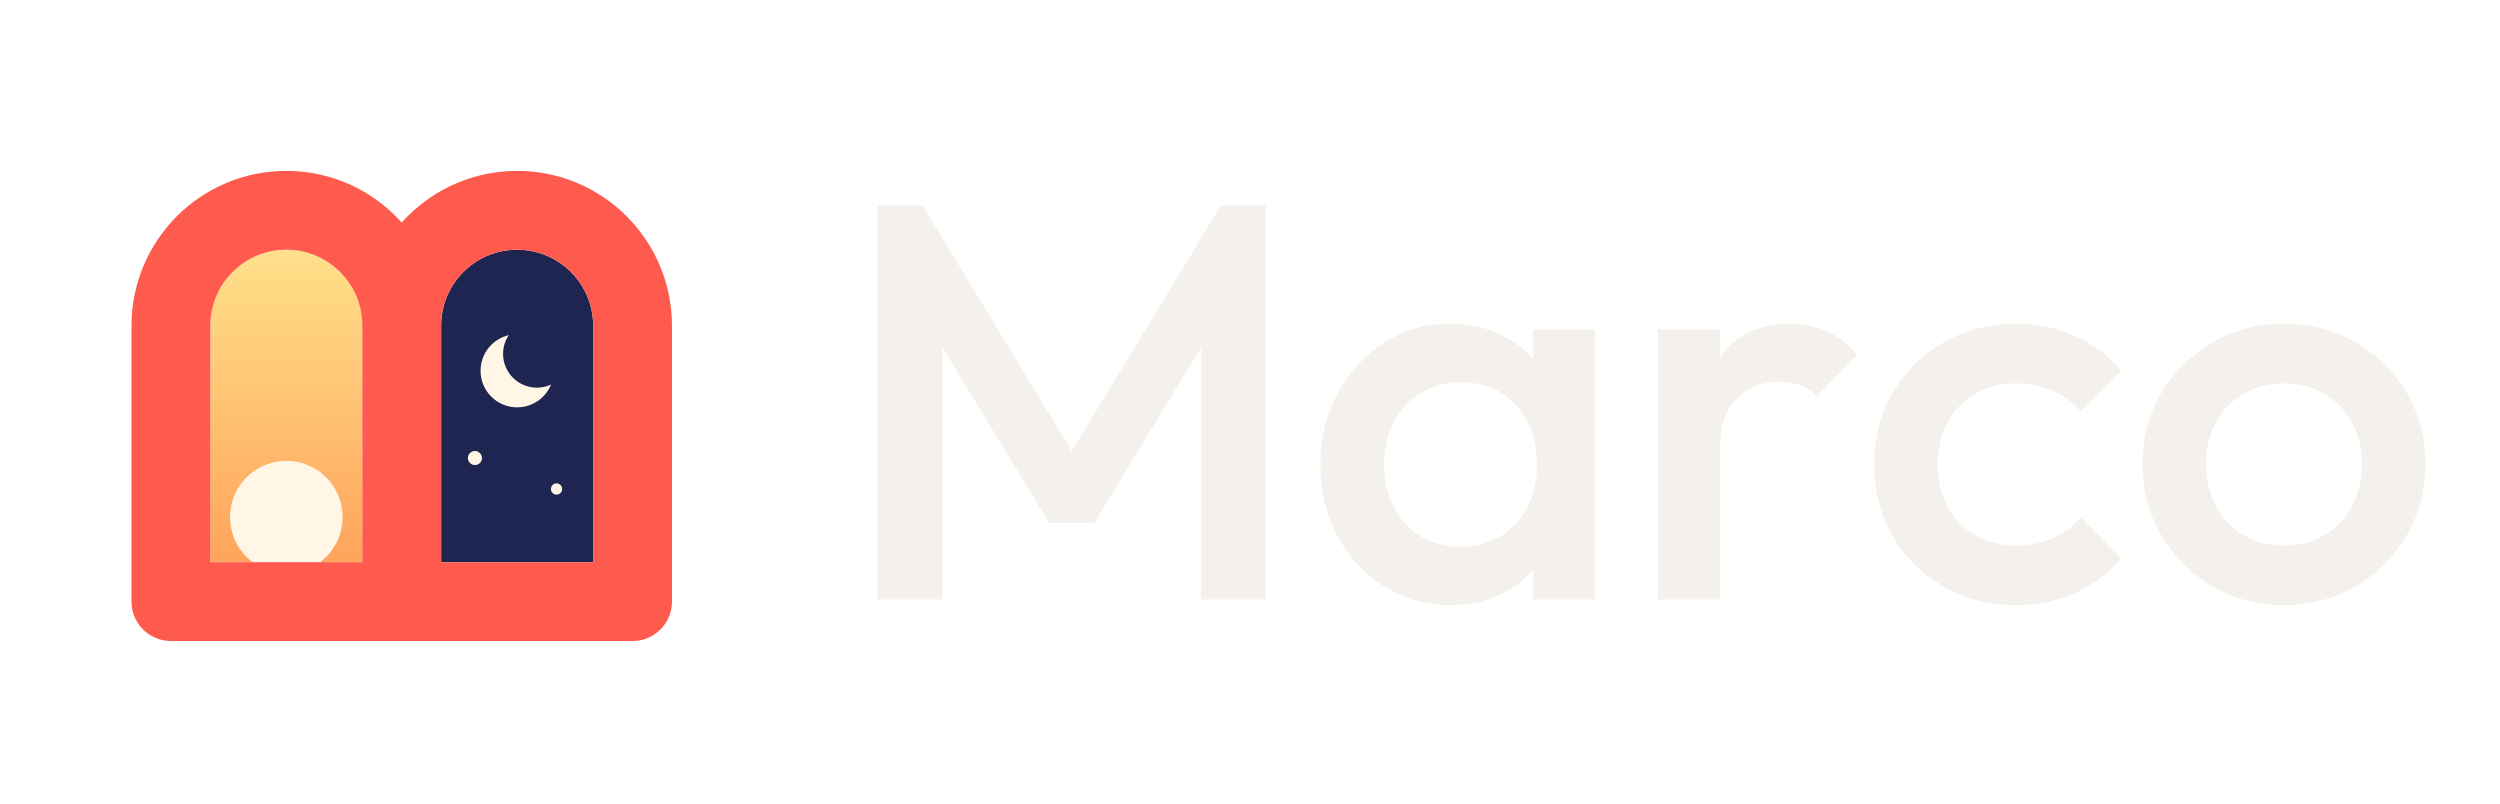
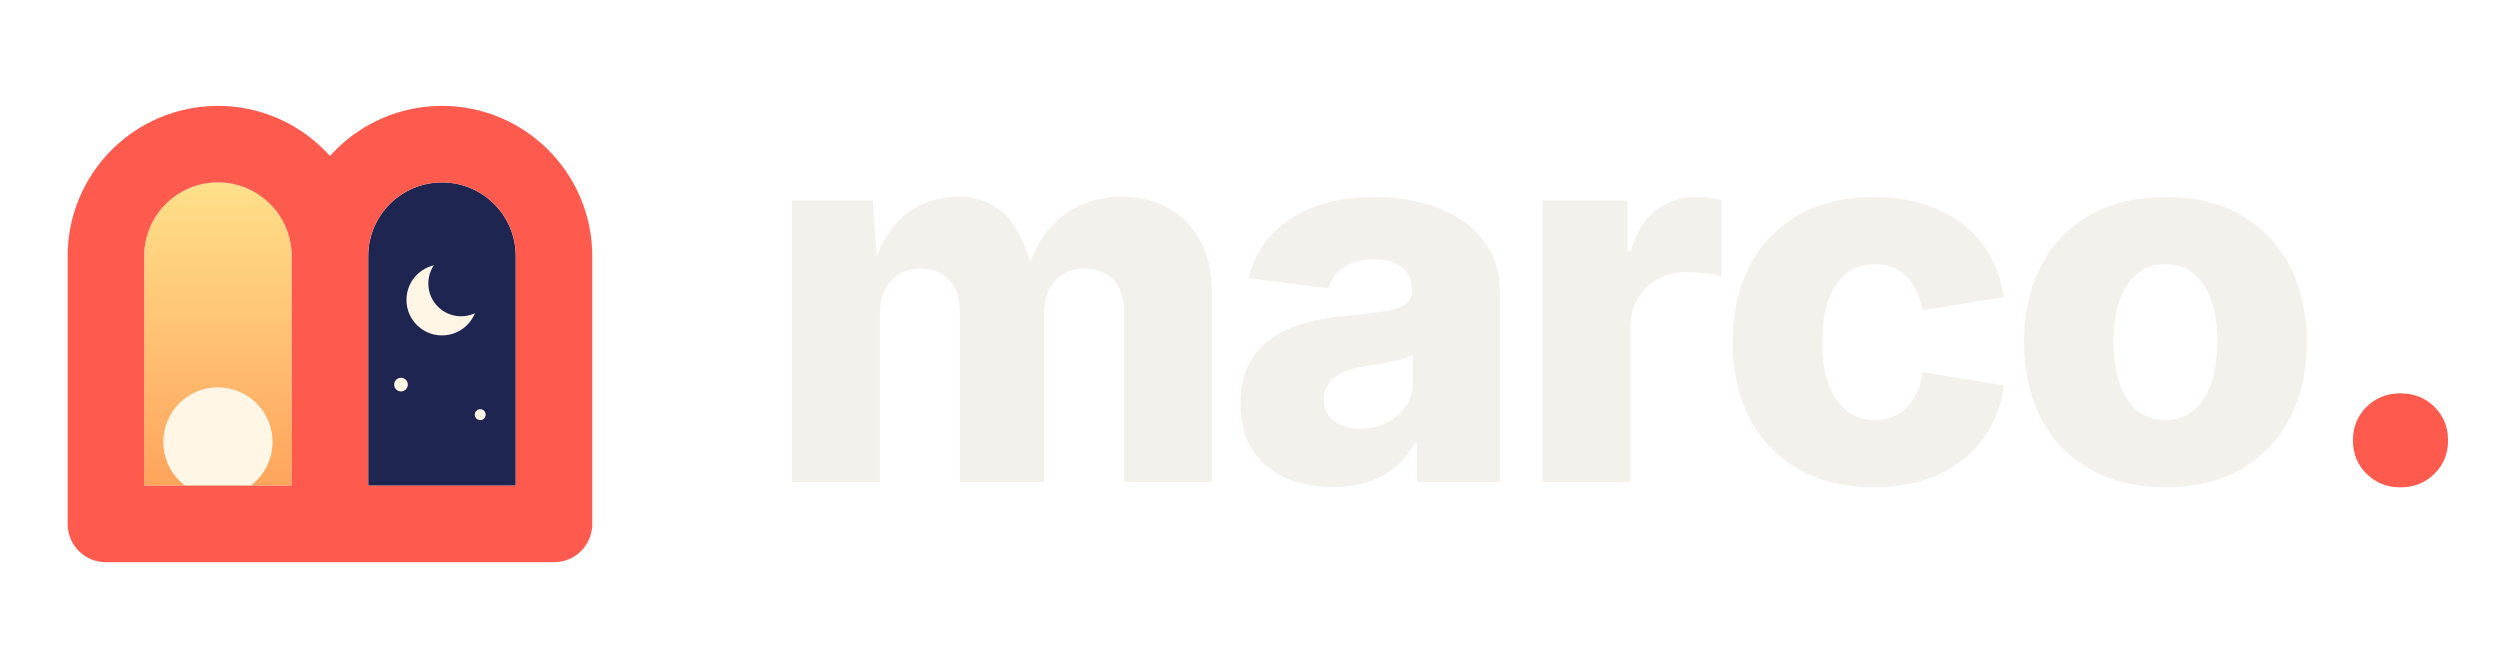
- <svg xmlns="http://www.w3.org/2000/svg" viewBox="0 0 809 260" width="809" height="260">
-   <defs>
-     <linearGradient id="g1d" x1="0" y1="0" x2="0" y2="1">
-       <stop offset="0" stop-color="#ffe08a" />
-       <stop offset="1" stop-color="#ffa45c" />
-     </linearGradient>
-     <clipPath id="k1a">
-       <path d="M120 404 V236 A54 54 0 0 1 228 236 V404 Z" />
-     </clipPath>
-     <clipPath id="k1b">
-       <path d="M284 404 V236 A54 54 0 0 1 392 236 V404 Z" />
-     </clipPath>
-   </defs>
-   <g transform="translate(20 20) scale(0.429688)">
+ <svg xmlns="http://www.w3.org/2000/svg" viewBox="0 0 985 260" width="985" height="260" role="img" aria-label="marco">
+   <svg x="0" y="0" width="260" height="260" viewBox="0 0 512 512">
+     <defs>
+       <linearGradient id="g1d" x1="0" y1="0" x2="0" y2="1">
+         <stop offset="0" stop-color="#ffe08a" />
+         <stop offset="1" stop-color="#ffa45c" />
+       </linearGradient>
+       <clipPath id="k1a">
+         <path d="M120 404 V236 A54 54 0 0 1 228 236 V404 Z" />
+       </clipPath>
+       <clipPath id="k1b">
+         <path d="M284 404 V236 A54 54 0 0 1 392 236 V404 Z" />
+       </clipPath>
+     </defs>
    <g transform="translate(256 256) scale(1.06) translate(-256 -290)">
      <path d="M120 404 V236 A54 54 0 0 1 228 236 V404 Z" fill="url(#g1d)" />
      <path d="M284 404 V236 A54 54 0 0 1 392 236 V404 Z" fill="#1d2550" />
      <g clip-path="url(#k1a)">
        <circle cx="174" cy="372" r="40" fill="#fff6e6" />
      </g>
      <g clip-path="url(#k1b)">
        <circle cx="338" cy="268" r="26" fill="#fff6e6" />
        <circle cx="352" cy="256" r="24" fill="#1d2550" />
        <circle cx="308" cy="330" r="5" fill="#fff6e6" />
        <circle cx="366" cy="352" r="4" fill="#fff6e6" />
      </g>
      <path d="M92 236 A82 82 0 0 1 256 236 A82 82 0 0 1 420 236 V432 H92 Z M256 236 V432" fill="none" stroke="#ff5a4e" stroke-width="56" stroke-linejoin="round" />
    </g>
-   </g>
-   <path transform="translate(270.16 194) scale(0.182077)" fill="#f4f1ec" d="M76 0V-700H156L447 -221H395L686 -700H766V0H651V-498L677 -491L461 -136H381L165 -491L191 -498V0ZM1094.0 10Q1029.0 10 976.5 -23.0Q924.0 -56 893.5 -112.5Q863.0 -169 863.0 -239Q863.0 -310 893.5 -366.5Q924.0 -423 976.5 -456.5Q1029.0 -490 1094.0 -490Q1149.0 -490 1191.5 -466.5Q1234.0 -443 1259.0 -402.0Q1284.0 -361 1284.0 -309V-171Q1284.0 -119 1259.5 -78.0Q1235.0 -37 1192.0 -13.5Q1149.0 10 1094.0 10ZM1112.0 -94Q1173.0 -94 1210.5 -135.0Q1248.0 -176 1248.0 -240Q1248.0 -283 1231.0 -316.0Q1214.0 -349 1183.5 -367.5Q1153.0 -386 1112.0 -386Q1072.0 -386 1041.5 -367.5Q1011.0 -349 993.5 -316.0Q976.0 -283 976.0 -240Q976.0 -197 993.5 -164.0Q1011.0 -131 1041.5 -112.5Q1072.0 -94 1112.0 -94ZM1241.0 0V-129L1260.0 -246L1241.0 -362V-480H1351.0V0ZM1463.0 0V-480H1573.0V0ZM1573.0 -267 1535.0 -286Q1535.0 -377 1575.5 -433.5Q1616.0 -490 1698.0 -490Q1734.0 -490 1763.0 -477.0Q1792.0 -464 1817.0 -435L1745.0 -361Q1732.0 -375 1716.0 -381.0Q1700.0 -387 1679.0 -387Q1633.0 -387 1603.0 -358.0Q1573.0 -329 1573.0 -267ZM2099.0 10Q2028.0 10 1970.5 -23.0Q1913.0 -56 1880.0 -113.0Q1847.0 -170 1847.0 -240Q1847.0 -311 1880.0 -367.5Q1913.0 -424 1970.5 -457.0Q2028.0 -490 2099.0 -490Q2155.0 -490 2203.5 -468.5Q2252.0 -447 2286.0 -407L2214.0 -334Q2193.0 -359 2163.5 -371.5Q2134.0 -384 2099.0 -384Q2058.0 -384 2026.5 -365.5Q1995.0 -347 1977.5 -315.0Q1960.0 -283 1960.0 -240Q1960.0 -198 1977.5 -165.5Q1995.0 -133 2026.5 -114.5Q2058.0 -96 2099.0 -96Q2134.0 -96 2163.5 -108.5Q2193.0 -121 2214.0 -146L2286.0 -73Q2252.0 -33 2203.5 -11.5Q2155.0 10 2099.0 10ZM2575.0 10Q2505.0 10 2448.0 -23.5Q2391.0 -57 2357.5 -114.0Q2324.0 -171 2324.0 -241Q2324.0 -311 2357.5 -367.0Q2391.0 -423 2448.0 -456.5Q2505.0 -490 2575.0 -490Q2646.0 -490 2703.0 -457.0Q2760.0 -424 2793.5 -367.5Q2827.0 -311 2827.0 -241Q2827.0 -171 2793.5 -114.0Q2760.0 -57 2703.0 -23.5Q2646.0 10 2575.0 10ZM2575.0 -96Q2616.0 -96 2647.5 -114.5Q2679.0 -133 2696.5 -166.0Q2714.0 -199 2714.0 -241Q2714.0 -283 2696.0 -315.0Q2678.0 -347 2647.0 -365.5Q2616.0 -384 2575.0 -384Q2535.0 -384 2503.5 -365.5Q2472.0 -347 2454.5 -315.0Q2437.0 -283 2437.0 -241Q2437.0 -199 2454.5 -166.0Q2472.0 -133 2503.5 -114.5Q2535.0 -96 2575.0 -96Z" />
+   </svg>
+   <path fill="#f4f1ec" d="M312.075 189.891V79.005H343.904L345.888 107.72H343.444Q346.027 96.961 351.125 90.306Q356.223 83.651 363.044 80.562Q369.866 77.474 377.384 77.474Q389.258 77.474 396.558 85.138Q403.858 92.803 407.849 110.18H403.961Q406.623 98.532 412.407 91.314Q418.192 84.095 425.906 80.784Q433.62 77.474 441.995 77.474Q452.37 77.474 460.38 82.016Q468.39 86.559 472.95 94.952Q477.511 103.344 477.511 115.107V189.891H442.924V122.915Q442.924 114.532 438.516 110.166Q434.108 105.8 427.293 105.8Q422.417 105.8 418.82 107.982Q415.224 110.164 413.316 114.074Q411.408 117.984 411.408 123.367V189.891H378.177V122.487Q378.177 114.77 373.913 110.285Q369.648 105.8 362.713 105.8Q358 105.8 354.37 107.958Q350.74 110.117 348.701 114.145Q346.662 118.174 346.662 123.986V189.891Z M525.296 191.866Q514.708 191.866 506.43 188.238Q498.152 184.61 493.471 177.35Q488.789 170.09 488.789 159.105Q488.789 149.885 492.031 143.557Q495.272 137.229 501.005 133.28Q506.737 129.33 514.186 127.229Q521.634 125.129 530.049 124.438Q539.515 123.601 545.274 122.681Q551.032 121.76 553.68 119.886Q556.328 118.011 556.328 114.623V114.179Q556.328 110.327 554.541 107.665Q552.754 105.003 549.405 103.592Q546.057 102.182 541.261 102.182Q536.492 102.182 532.799 103.606Q529.105 105.031 526.715 107.581Q524.324 110.132 523.368 113.624L491.963 109.553Q494.193 100.04 500.604 92.867Q507.015 85.694 517.364 81.655Q527.712 77.617 541.594 77.617Q551.897 77.617 560.873 80.048Q569.849 82.48 576.595 87.202Q583.342 91.923 587.129 98.804Q590.915 105.685 590.915 114.607V189.891H558.36V174.363H557.471Q554.456 180.04 549.876 183.93Q545.295 187.82 539.178 189.843Q533.06 191.866 525.296 191.866ZM535.833 168.935Q541.681 168.935 546.376 166.575Q551.072 164.214 553.851 160.051Q556.63 155.887 556.63 150.424V139.8Q555.162 140.562 552.924 141.264Q550.687 141.966 548.011 142.533Q545.335 143.101 542.655 143.533Q539.975 143.965 537.547 144.338Q532.457 145.056 528.889 146.764Q525.32 148.472 523.456 151.136Q521.591 153.8 521.591 157.51Q521.591 161.227 523.436 163.776Q525.281 166.325 528.478 167.63Q531.676 168.935 535.833 168.935Z M607.748 189.891V79.005H641.288V99.23H642.478Q645.477 88.237 652.382 82.903Q659.288 77.569 668.377 77.569Q670.813 77.569 673.427 77.894Q676.041 78.22 678.231 78.846V108.934Q675.78 108.058 671.739 107.623Q667.698 107.189 664.504 107.189Q658.153 107.189 653.099 109.984Q648.044 112.779 645.19 117.752Q642.335 122.725 642.335 129.358V189.891Z M738.336 191.97Q720.999 191.97 708.511 184.791Q696.024 177.612 689.338 164.756Q682.651 151.9 682.651 134.841Q682.651 117.71 689.338 104.842Q696.024 91.974 708.511 84.795Q720.999 77.617 738.336 77.617Q749.008 77.617 757.807 80.378Q766.607 83.139 773.262 88.263Q779.917 93.387 784.031 100.672Q788.145 107.958 789.446 117.008L757.513 122.32Q756.7 117.98 755.087 114.598Q753.475 111.216 751.122 108.851Q748.77 106.487 745.677 105.275Q742.585 104.063 738.788 104.063Q732.127 104.063 727.473 107.716Q722.82 111.37 720.366 118.23Q717.912 125.089 717.912 134.69Q717.912 144.168 720.366 151.091Q722.82 158.013 727.473 161.768Q732.127 165.523 738.788 165.523Q742.608 165.523 745.725 164.262Q748.841 163 751.255 160.574Q753.669 158.148 755.282 154.606Q756.894 151.063 757.632 146.6L789.541 151.836Q788.264 161.16 784.138 168.545Q780.012 175.93 773.383 181.177Q766.753 186.423 757.892 189.196Q749.031 191.97 738.336 191.97Z M853.22 191.97Q835.883 191.97 823.358 184.791Q810.834 177.612 804.147 164.756Q797.46 151.9 797.46 134.841Q797.46 117.71 804.147 104.842Q810.834 91.974 823.358 84.795Q835.883 77.617 853.22 77.617Q870.581 77.617 883.042 84.795Q895.504 91.974 902.19 104.842Q908.877 117.71 908.877 134.841Q908.877 151.9 902.19 164.756Q895.504 177.612 883.042 184.791Q870.581 191.97 853.22 191.97ZM853.22 165.523Q859.83 165.523 864.394 161.655Q868.958 157.787 871.299 150.827Q873.64 143.866 873.64 134.69Q873.64 125.414 871.299 118.543Q868.958 111.672 864.394 107.867Q859.83 104.063 853.22 104.063Q846.559 104.063 841.981 107.867Q837.403 111.672 835.062 118.531Q832.721 125.391 832.721 134.69Q832.721 143.866 835.062 150.827Q837.403 157.787 841.981 161.655Q846.559 165.523 853.22 165.523Z" />
+   <path fill="#ff5a4e" d="M945.797 192.009Q937.831 192.009 932.443 186.697Q927.055 181.385 927.055 173.494Q927.055 165.603 932.443 160.291Q937.831 154.978 945.797 154.978Q953.763 154.978 959.151 160.291Q964.538 165.603 964.538 173.494Q964.538 181.385 959.151 186.697Q953.763 192.009 945.797 192.009Z" />
</svg>
